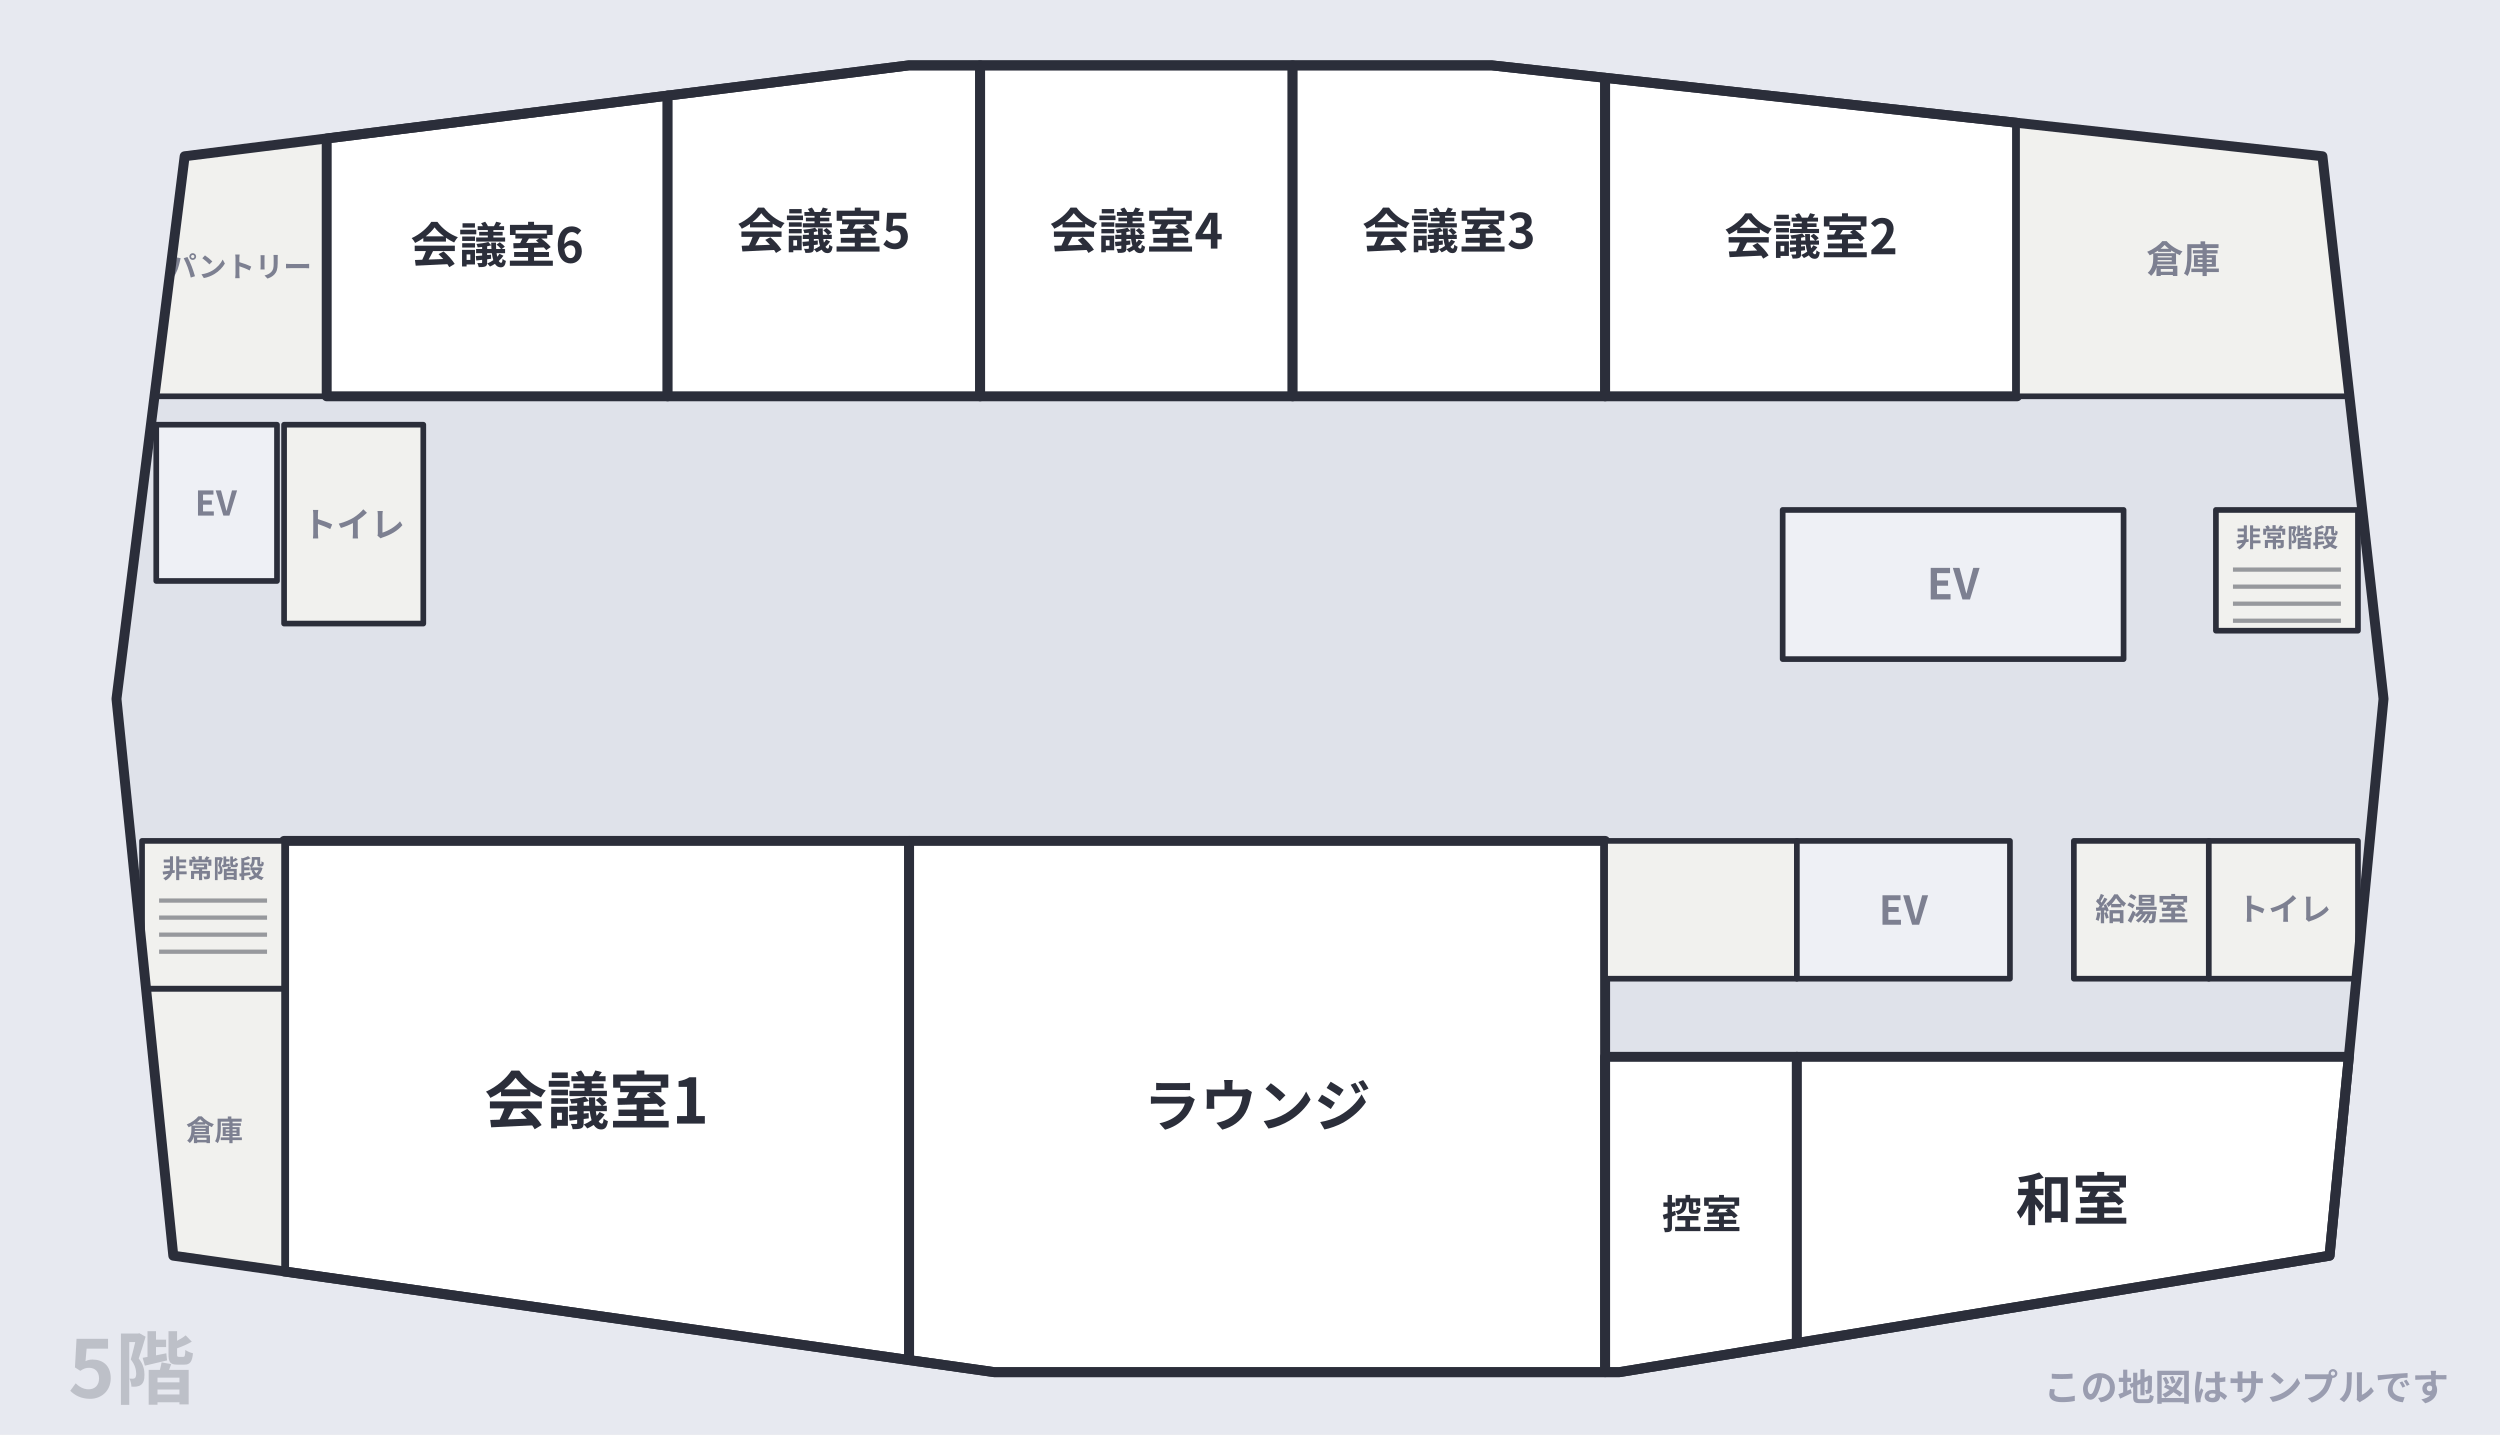
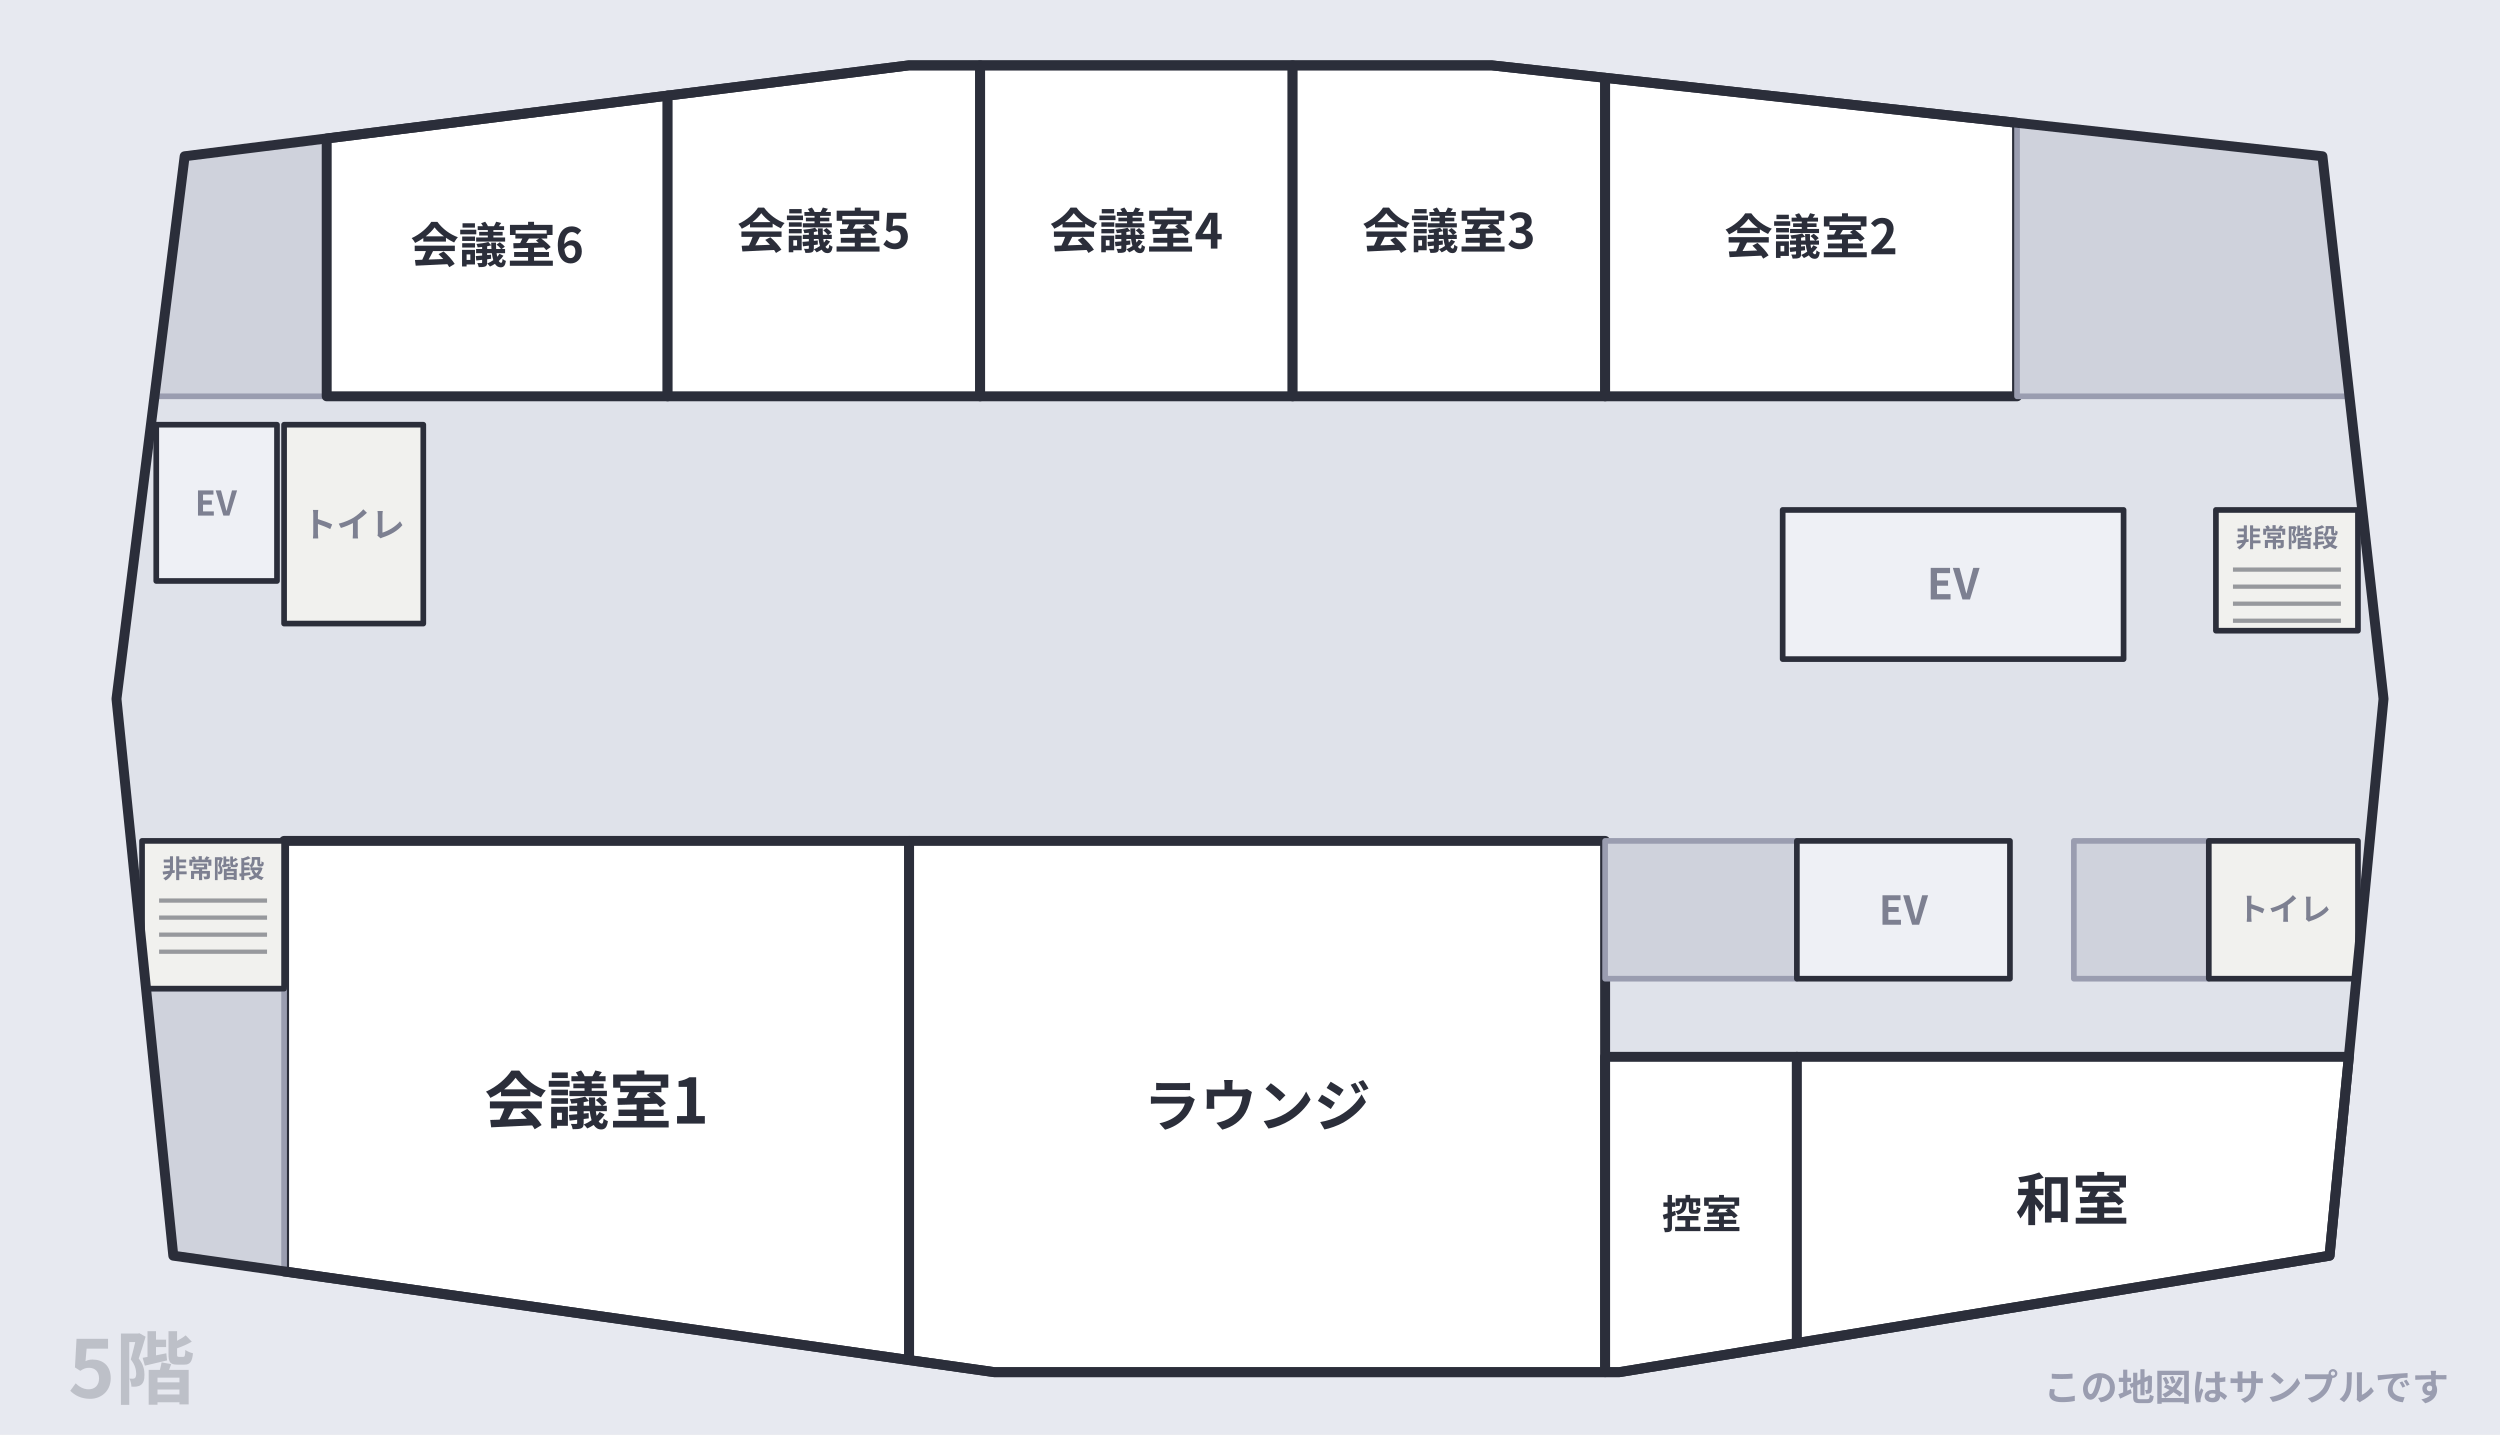
<svg xmlns="http://www.w3.org/2000/svg" viewBox="0 0 1760 1010" width="1760" height="1010">
  <rect width="1760" height="1010" fill="#e7e9f0" />
  <polygon points="130.0,110.0 640.0,46.0 1050.0,46.0 1635.0,110.0 1678.0,492.0 1640.0,884.0 1140.0,966.0 700.0,966.0 122.0,884.0 82.0,492.0" fill="#dfe2ea" />
-   <polygon points="230.0,279.0 108.8,279.0 130.0,110.0 230.0,97.5" fill="#f1f1ee" stroke="#2b2e3a" stroke-width="4" stroke-linejoin="round" />
-   <text x="169" y="195" text-anchor="middle" font-family="'Hiragino Sans','Noto Sans JP','Noto Sans CJK JP','IPAGothic',sans-serif" font-size="20" font-weight="700" fill="#7d8091">パントリー</text>
+   <polygon points="230.0,279.0 108.8,279.0 130.0,110.0 230.0,97.5" fill="#cfd2dc" stroke="#9a9db0" stroke-width="4" stroke-linejoin="round" />
  <polygon points="470.0,279.0 230.0,279.0 230.0,97.5 470.0,67.3" fill="#ffffff" stroke="#2b2e3a" stroke-width="7" stroke-linejoin="round" />
  <text x="350" y="185" text-anchor="middle" font-family="'Hiragino Sans','Noto Sans JP','Noto Sans CJK JP','IPAGothic',sans-serif" font-size="34" font-weight="800" fill="#2b2e3a">会議室6</text>
  <polygon points="470.0,67.3 640.0,46.0 690.0,46.0 690.0,279.0 470.0,279.0" fill="#ffffff" stroke="#2b2e3a" stroke-width="7" stroke-linejoin="round" />
  <text x="580" y="175" text-anchor="middle" font-family="'Hiragino Sans','Noto Sans JP','Noto Sans CJK JP','IPAGothic',sans-serif" font-size="34" font-weight="800" fill="#2b2e3a">会議室5</text>
  <polygon points="910.0,46.0 910.0,279.0 690.0,279.0 690.0,46.0" fill="#ffffff" stroke="#2b2e3a" stroke-width="7" stroke-linejoin="round" />
  <text x="800" y="175" text-anchor="middle" font-family="'Hiragino Sans','Noto Sans JP','Noto Sans CJK JP','IPAGothic',sans-serif" font-size="34" font-weight="800" fill="#2b2e3a">会議室4</text>
  <polygon points="910.0,279.0 910.0,46.0 1050.0,46.0 1130.0,54.8 1130.0,279.0" fill="#ffffff" stroke="#2b2e3a" stroke-width="7" stroke-linejoin="round" />
  <text x="1020" y="175" text-anchor="middle" font-family="'Hiragino Sans','Noto Sans JP','Noto Sans CJK JP','IPAGothic',sans-serif" font-size="34" font-weight="800" fill="#2b2e3a">会議室3</text>
  <polygon points="1130.0,54.8 1420.0,86.5 1420.0,279.0 1130.0,279.0" fill="#ffffff" stroke="#2b2e3a" stroke-width="7" stroke-linejoin="round" />
  <text x="1275" y="179" text-anchor="middle" font-family="'Hiragino Sans','Noto Sans JP','Noto Sans CJK JP','IPAGothic',sans-serif" font-size="34" font-weight="800" fill="#2b2e3a">会議室2</text>
-   <polygon points="1420.0,86.5 1635.0,110.0 1654.0,279.0 1420.0,279.0" fill="#f1f1ee" stroke="#2b2e3a" stroke-width="4" stroke-linejoin="round" />
-   <text x="1537" y="192" text-anchor="middle" font-family="'Hiragino Sans','Noto Sans JP','Noto Sans CJK JP','IPAGothic',sans-serif" font-size="26" font-weight="700" fill="#7d8091">倉庫</text>
+   <polygon points="1420.0,86.5 1635.0,110.0 1654.0,279.0 1420.0,279.0" fill="#cfd2dc" stroke="#9a9db0" stroke-width="4" stroke-linejoin="round" />
  <polygon points="640.0,592.0 640.0,957.5 200.0,895.1 200.0,592.0" fill="#ffffff" stroke="#2b2e3a" stroke-width="7" stroke-linejoin="round" />
  <text x="420" y="791" text-anchor="middle" font-family="'Hiragino Sans','Noto Sans JP','Noto Sans CJK JP','IPAGothic',sans-serif" font-size="44" font-weight="800" fill="#2b2e3a">会議室1</text>
-   <polygon points="200.0,696.0 200.0,895.1 122.0,884.0 102.8,696.0" fill="#f1f1ee" stroke="#2b2e3a" stroke-width="4" stroke-linejoin="round" />
-   <text x="151" y="803" text-anchor="middle" font-family="'Hiragino Sans','Noto Sans JP','Noto Sans CJK JP','IPAGothic',sans-serif" font-size="20" font-weight="700" fill="#7d8091">倉庫</text>
+   <polygon points="200.0,696.0 200.0,895.1 122.0,884.0 102.8,696.0" fill="#cfd2dc" stroke="#9a9db0" stroke-width="4" stroke-linejoin="round" />
  <polygon points="1130.0,592.0 1130.0,966.0 700.0,966.0 640.0,957.5 640.0,592.0" fill="#ffffff" stroke="#2b2e3a" stroke-width="7" stroke-linejoin="round" />
  <text x="885" y="793" text-anchor="middle" font-family="'Hiragino Sans','Noto Sans JP','Noto Sans CJK JP','IPAGothic',sans-serif" font-size="40" font-weight="800" fill="#2b2e3a">ラウンジ</text>
  <polygon points="1265.0,744.0 1265.0,945.5 1140.0,966.0 1130.0,966.0 1130.0,744.0" fill="#ffffff" stroke="#2b2e3a" stroke-width="7" stroke-linejoin="round" />
  <text x="1198" y="865" text-anchor="middle" font-family="'Hiragino Sans','Noto Sans JP','Noto Sans CJK JP','IPAGothic',sans-serif" font-size="28" font-weight="800" fill="#2b2e3a">控室</text>
  <polygon points="1640.0,884.0 1265.0,945.5 1265.0,744.0 1653.6,744.0" fill="#ffffff" stroke="#2b2e3a" stroke-width="7" stroke-linejoin="round" />
  <text x="1459" y="859" text-anchor="middle" font-family="'Hiragino Sans','Noto Sans JP','Noto Sans CJK JP','IPAGothic',sans-serif" font-size="40" font-weight="800" fill="#2b2e3a">和室</text>
  <polygon points="195.0,409.0 110.0,409.0 110.0,299.0 195.0,299.0" fill="#eef0f5" stroke="#2b2e3a" stroke-width="4" stroke-linejoin="round" />
  <text x="152" y="363" text-anchor="middle" font-family="'Hiragino Sans','Noto Sans JP','Noto Sans CJK JP','IPAGothic',sans-serif" font-size="24" font-weight="700" fill="#7d8091">EV</text>
  <polygon points="298.0,439.0 200.0,439.0 200.0,299.0 298.0,299.0" fill="#f1f1ee" stroke="#2b2e3a" stroke-width="4" stroke-linejoin="round" />
  <text x="249" y="378" text-anchor="middle" font-family="'Hiragino Sans','Noto Sans JP','Noto Sans CJK JP','IPAGothic',sans-serif" font-size="24" font-weight="700" fill="#7d8091">トイレ</text>
  <polygon points="1495.0,464.0 1255.0,464.0 1255.0,359.0 1495.0,359.0" fill="#eef0f5" stroke="#2b2e3a" stroke-width="4" stroke-linejoin="round" />
  <text x="1375" y="422" text-anchor="middle" font-family="'Hiragino Sans','Noto Sans JP','Noto Sans CJK JP','IPAGothic',sans-serif" font-size="30" font-weight="700" fill="#7d8091">EV</text>
  <polygon points="1660.0,444.0 1560.0,444.0 1560.0,359.0 1660.0,359.0" fill="#f1f1ee" stroke="#2b2e3a" stroke-width="4" stroke-linejoin="round" />
  <line x1="1572" y1="401" x2="1648" y2="401" stroke="#2b2e3a" stroke-width="3" opacity=".45" />
  <line x1="1572" y1="413" x2="1648" y2="413" stroke="#2b2e3a" stroke-width="3" opacity=".45" />
  <line x1="1572" y1="425" x2="1648" y2="425" stroke="#2b2e3a" stroke-width="3" opacity=".45" />
  <line x1="1572" y1="437" x2="1648" y2="437" stroke="#2b2e3a" stroke-width="3" opacity=".45" />
  <text x="1610" y="385" text-anchor="middle" font-family="'Hiragino Sans','Noto Sans JP','Noto Sans CJK JP','IPAGothic',sans-serif" font-size="18" font-weight="700" fill="#7d8091">非常階段</text>
  <polygon points="200.0,696.0 102.8,696.0 100.0,668.4 100.0,592.0 200.0,592.0" fill="#f1f1ee" stroke="#2b2e3a" stroke-width="4" stroke-linejoin="round" />
  <line x1="112" y1="634" x2="188" y2="634" stroke="#2b2e3a" stroke-width="3" opacity=".45" />
  <line x1="112" y1="646" x2="188" y2="646" stroke="#2b2e3a" stroke-width="3" opacity=".45" />
  <line x1="112" y1="658" x2="188" y2="658" stroke="#2b2e3a" stroke-width="3" opacity=".45" />
  <line x1="112" y1="670" x2="188" y2="670" stroke="#2b2e3a" stroke-width="3" opacity=".45" />
  <text x="150" y="618" text-anchor="middle" font-family="'Hiragino Sans','Noto Sans JP','Noto Sans CJK JP','IPAGothic',sans-serif" font-size="18" font-weight="700" fill="#7d8091">非常階段</text>
-   <polygon points="1265.0,689.0 1130.0,689.0 1130.0,592.0 1265.0,592.0" fill="#f1f1ee" stroke="#2b2e3a" stroke-width="4" stroke-linejoin="round" />
-   <text x="1198" y="648" text-anchor="middle" font-family="'Hiragino Sans','Noto Sans JP','Noto Sans CJK JP','IPAGothic',sans-serif" font-size="20" font-weight="700" fill="#7d8091" />
+   <polygon points="1265.0,689.0 1130.0,689.0 1130.0,592.0 1265.0,592.0" fill="#cfd2dc" stroke="#9a9db0" stroke-width="4" stroke-linejoin="round" />
  <polygon points="1415.0,689.0 1265.0,689.0 1265.0,592.0 1415.0,592.0" fill="#eef0f5" stroke="#2b2e3a" stroke-width="4" stroke-linejoin="round" />
  <text x="1340" y="651" text-anchor="middle" font-family="'Hiragino Sans','Noto Sans JP','Noto Sans CJK JP','IPAGothic',sans-serif" font-size="28" font-weight="700" fill="#7d8091">EV</text>
-   <polygon points="1555.0,689.0 1460.0,689.0 1460.0,592.0 1555.0,592.0" fill="#f1f1ee" stroke="#2b2e3a" stroke-width="4" stroke-linejoin="round" />
-   <text x="1508" y="648" text-anchor="middle" font-family="'Hiragino Sans','Noto Sans JP','Noto Sans CJK JP','IPAGothic',sans-serif" font-size="22" font-weight="700" fill="#7d8091">給湯室</text>
+   <polygon points="1555.0,689.0 1460.0,689.0 1460.0,592.0 1555.0,592.0" fill="#cfd2dc" stroke="#9a9db0" stroke-width="4" stroke-linejoin="round" />
  <polygon points="1660.0,592.0 1660.0,677.7 1658.9,689.0 1555.0,689.0 1555.0,592.0" fill="#f1f1ee" stroke="#2b2e3a" stroke-width="4" stroke-linejoin="round" />
  <text x="1608" y="648" text-anchor="middle" font-family="'Hiragino Sans','Noto Sans JP','Noto Sans CJK JP','IPAGothic',sans-serif" font-size="22" font-weight="700" fill="#7d8091">トイレ</text>
  <polygon points="130.0,110.0 640.0,46.0 1050.0,46.0 1635.0,110.0 1678.0,492.0 1640.0,884.0 1140.0,966.0 700.0,966.0 122.0,884.0 82.0,492.0" fill="none" stroke="#2b2e3a" stroke-width="7" stroke-linejoin="round" />
  <text x="48" y="984" text-anchor="start" font-family="'Hiragino Sans','Noto Sans JP','Noto Sans CJK JP','IPAGothic',sans-serif" font-size="56" font-weight="900" fill="#2b2e3a" opacity=".22">5階</text>
  <text x="1724" y="986" text-anchor="end" font-family="'Hiragino Sans','Noto Sans JP','Noto Sans CJK JP','IPAGothic',sans-serif" font-size="26" font-weight="700" fill="#9a9db0">この地図はサンプルです</text>
</svg>
